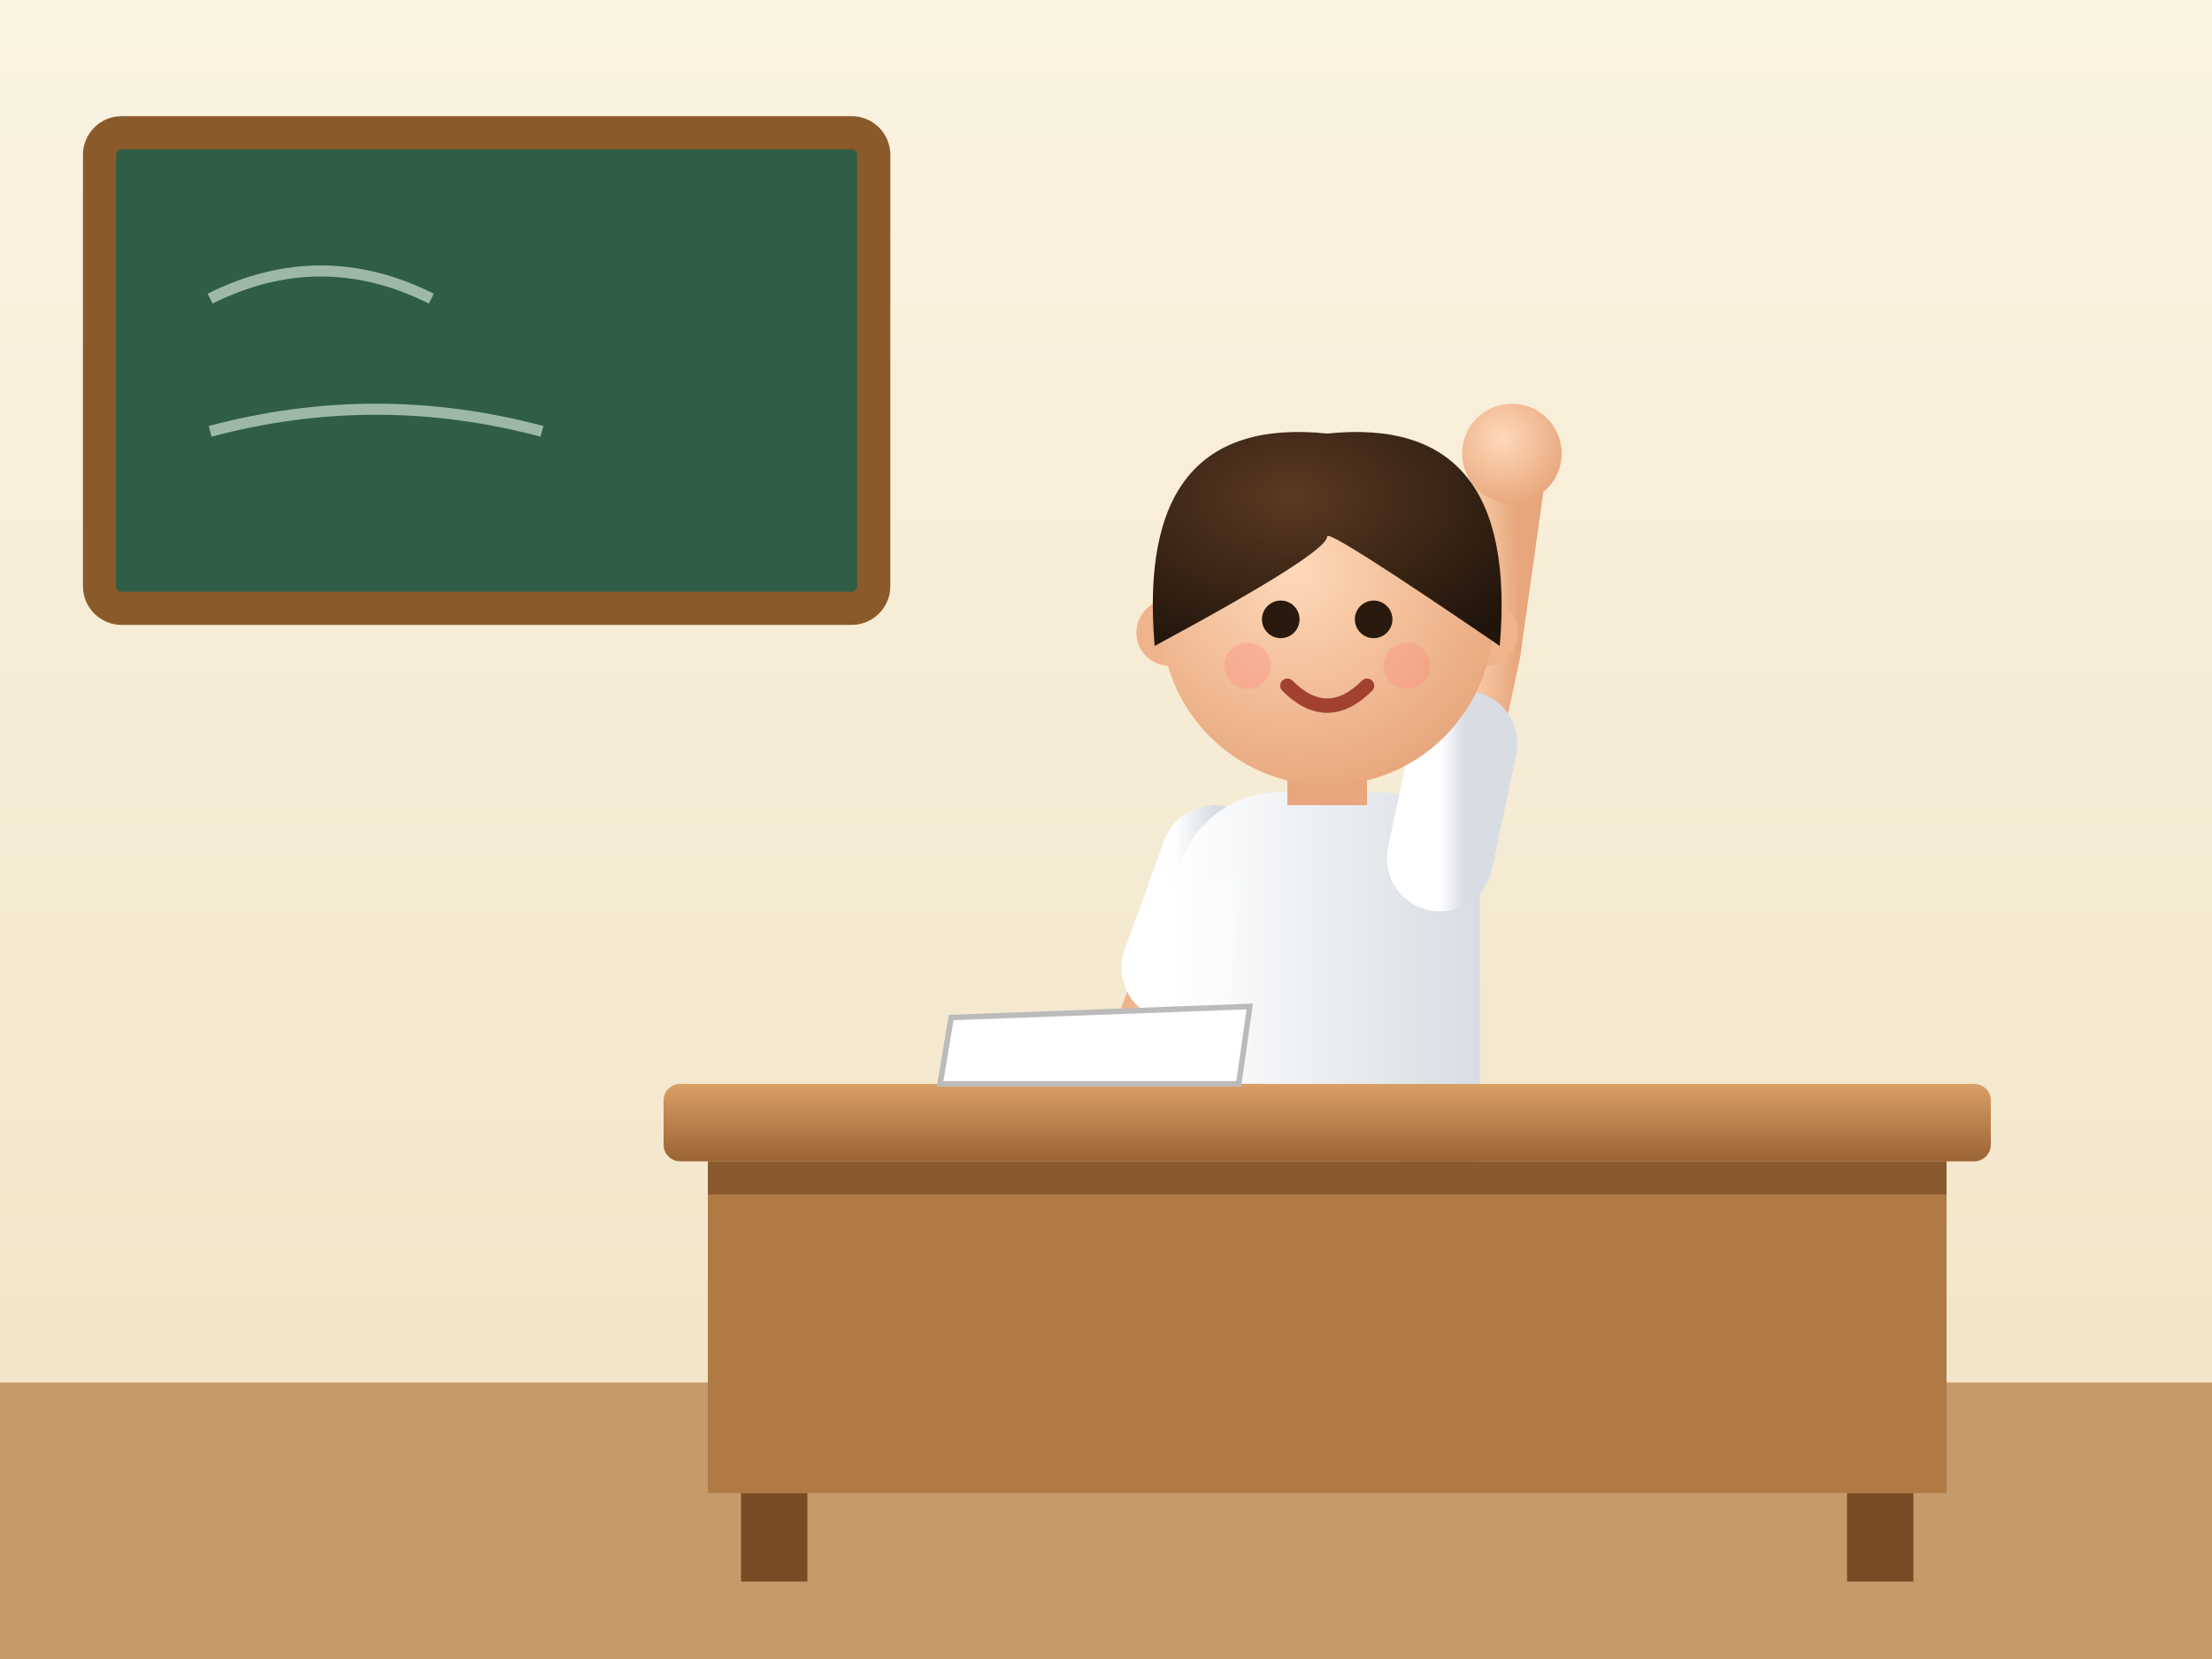
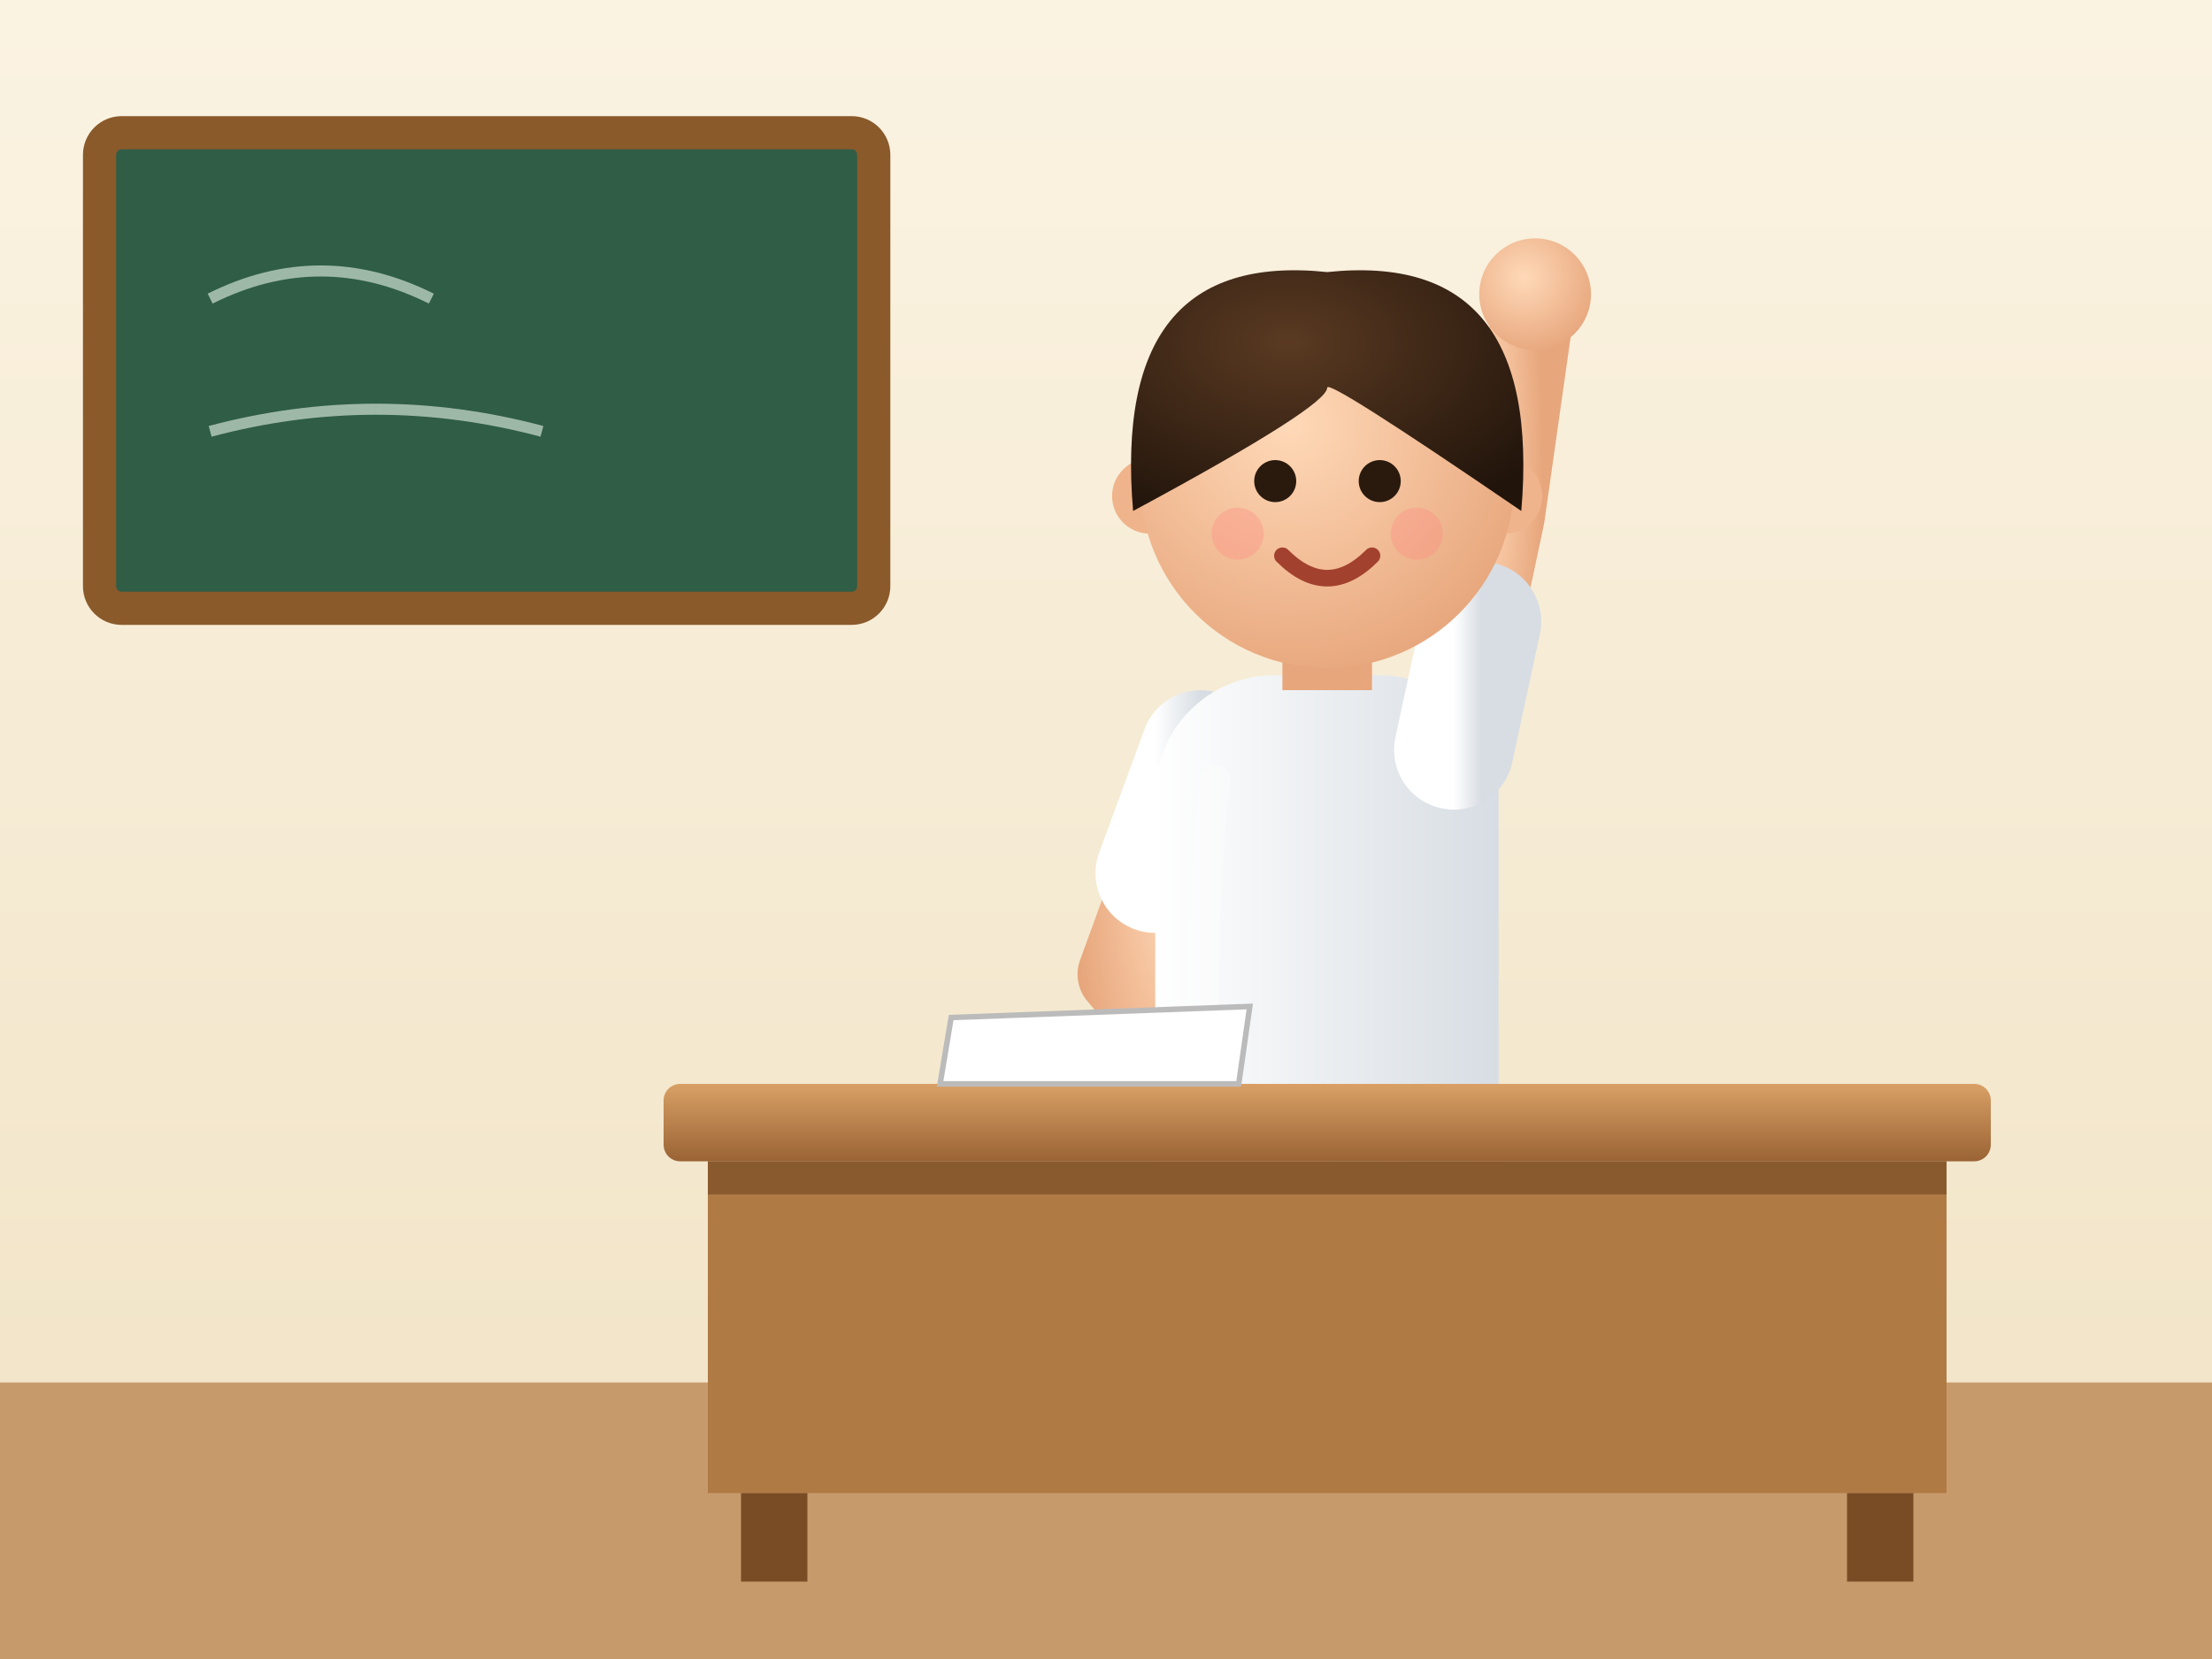
<svg xmlns="http://www.w3.org/2000/svg" viewBox="0 0 400 300">
  <defs>
    <linearGradient id="raise-your-hand-bg" x1="0" y1="0" x2="0" y2="1">
      <stop offset="0" stop-color="#fbf3e2" />
      <stop offset="1" stop-color="#f0e2c4" />
    </linearGradient>
    <linearGradient id="raise-your-hand-desk" x1="0" y1="0" x2="0" y2="1">
      <stop offset="0" stop-color="#d9a066" />
      <stop offset="1" stop-color="#9a6334" />
    </linearGradient>
    <linearGradient id="raise-your-hand-shirt" x1="0" y1="0" x2="1" y2="0">
      <stop offset="0" stop-color="#ffffff" />
      <stop offset="1" stop-color="#d7dde3" />
    </linearGradient>
    <linearGradient id="raise-your-hand-pants" x1="0" y1="0" x2="1" y2="0">
      <stop offset="0" stop-color="#3f6fb5" />
      <stop offset="1" stop-color="#23477f" />
    </linearGradient>
    <radialGradient id="raise-your-hand-skin" cx=".4" cy=".35" r=".7">
      <stop offset="0" stop-color="#ffd9b8" />
      <stop offset="1" stop-color="#e7a67c" />
    </radialGradient>
    <radialGradient id="raise-your-hand-hair" cx=".4" cy=".3" r=".8">
      <stop offset="0" stop-color="#5a3a22" />
      <stop offset="1" stop-color="#21140b" />
    </radialGradient>
  </defs>
  <rect width="400" height="300" fill="url(#raise-your-hand-bg)" />
  <rect x="18" y="24" width="140" height="86" rx="4" fill="#2f5d46" stroke="#8a5a2b" stroke-width="6" />
  <path d="M38 54 q20 -10 40 0 M38 78 q30 -8 60 0" stroke="#e8f5e9" stroke-width="2" fill="none" opacity=".6" />
  <rect y="250" width="400" height="50" fill="#c79a6b" />
-   <path d="M219.6 155.2 L206.5 191.3 L229.6 218.9" stroke="url(#raise-your-hand-skin)" stroke-width="13.2" fill="none" stroke-linecap="round" stroke-linejoin="round" />
-   <path d="M219.6 155.2 L212.4 175.0" stroke="url(#raise-your-hand-shirt)" stroke-width="19.2" fill="none" stroke-linecap="round" />
-   <circle cx="229.6" cy="218.9" r="9.0" fill="url(#raise-your-hand-skin)" />
-   <path d="M228.0 232.0 L228.0 280.0 L228.0 328.0" stroke="url(#raise-your-hand-pants)" stroke-width="21.6" fill="none" stroke-linecap="round" stroke-linejoin="round" />
-   <ellipse cx="219.6" cy="331.6" rx="16.8" ry="8.4" fill="#222" transform="rotate(0.0 228.0 328.0)" />
-   <ellipse cx="222.0" cy="328.0" rx="9.6" ry="3.0" fill="#fff" opacity=".25" transform="rotate(0.0 228.0 328.0)" />
-   <g transform="rotate(0.0 240.0 232.0)">
-     <rect x="212.4" y="143.2" width="55.2" height="98.4" rx="19.2" fill="url(#raise-your-hand-shirt)" />
-     <path d="M222.0 160.0 Q218.4 190.0 222.0 232.0" stroke="#fff" stroke-width="4.8" opacity=".25" fill="none" stroke-linecap="round" />
+   <path d="M217.1 135.6 L202.3 176.2 L228.3 207.2" stroke="url(#raise-your-hand-skin)" stroke-width="14.9" fill="none" stroke-linecap="round" stroke-linejoin="round" />
+   <path d="M217.1 135.6 L208.9 157.9" stroke="url(#raise-your-hand-shirt)" stroke-width="21.6" fill="none" stroke-linecap="round" />
+   <circle cx="228.3" cy="207.2" r="10.1" fill="url(#raise-your-hand-skin)" />
+   <path d="M226.5 222.0 L226.5 276.0 L226.5 330.0" stroke="url(#raise-your-hand-pants)" stroke-width="24.3" fill="none" stroke-linecap="round" stroke-linejoin="round" />
+   <ellipse cx="217.1" cy="334.1" rx="18.9" ry="9.5" fill="#222" transform="rotate(0.0 226.5 330.0)" />
+   <ellipse cx="219.8" cy="330.0" rx="10.8" ry="3.4" fill="#fff" opacity=".25" transform="rotate(0.0 226.5 330.0)" />
+   <g transform="rotate(0.0 240.0 222.0)">
+     <rect x="208.9" y="122.1" width="62.1" height="110.7" rx="21.6" fill="url(#raise-your-hand-shirt)" />
+     <path d="M219.8 141.0 Q215.7 174.8 219.8 222.0" stroke="#fff" stroke-width="5.4" opacity=".25" fill="none" stroke-linecap="round" />
  </g>
-   <path d="M252.0 232.0 L252.0 280.0 L252.0 328.0" stroke="url(#raise-your-hand-pants)" stroke-width="21.6" fill="none" stroke-linecap="round" stroke-linejoin="round" />
-   <ellipse cx="260.4" cy="331.6" rx="16.8" ry="8.4" fill="#333" transform="rotate(0.0 252.0 328.0)" />
-   <ellipse cx="258.0" cy="328.0" rx="9.6" ry="3.0" fill="#fff" opacity=".25" transform="rotate(0.0 252.0 328.0)" />
-   <path d="M260.4 155.2 L268.4 117.6 L273.4 82.0" stroke="url(#raise-your-hand-skin)" stroke-width="13.2" fill="none" stroke-linecap="round" stroke-linejoin="round" />
-   <path d="M260.4 155.2 L264.8 134.5" stroke="url(#raise-your-hand-shirt)" stroke-width="19.2" fill="none" stroke-linecap="round" />
-   <circle cx="273.4" cy="82.0" r="9.0" fill="url(#raise-your-hand-skin)" />
-   <g transform="rotate(0 240.0 112.0)">
-     <rect x="232.8" y="131.2" width="14.4" height="14.4" fill="#e7a67c" />
-     <circle cx="211.5" cy="114.4" r="6.0" fill="#efb48c" />
-     <circle cx="268.5" cy="114.4" r="6.0" fill="#efb48c" />
-     <circle cx="240.0" cy="112.0" r="30.0" fill="url(#raise-your-hand-skin)" />
-     <path d="M208.8 116.8 Q205.2 74.8 240.0 78.4 Q274.8 74.8 271.2 116.8 Q240.0 95.5 240.0 97.0 Q240.0 100.0 208.8 116.8Z" fill="url(#raise-your-hand-hair)" />
-     <circle cx="231.6" cy="112.0" r="3.4" fill="#2a1a0e" />
-     <circle cx="248.4" cy="112.0" r="3.4" fill="#2a1a0e" />
-     <path d="M232.8 124.0 q7.2 7.2 14.4 0" stroke="#a2412e" stroke-width="2.6" fill="none" stroke-linecap="round" />
-     <circle cx="225.6" cy="120.4" r="4.2" fill="#ff8a80" opacity=".35" />
-     <circle cx="254.4" cy="120.4" r="4.2" fill="#ff8a80" opacity=".35" />
+   <path d="M253.5 222.0 L253.5 276.0 L253.5 330.0" stroke="url(#raise-your-hand-pants)" stroke-width="24.3" fill="none" stroke-linecap="round" stroke-linejoin="round" />
+   <ellipse cx="262.9" cy="334.1" rx="18.9" ry="9.5" fill="#333" transform="rotate(0.0 253.5 330.0)" />
+   <ellipse cx="260.2" cy="330.0" rx="10.8" ry="3.4" fill="#fff" opacity=".25" transform="rotate(0.0 253.5 330.0)" />
+   <path d="M262.9 135.6 L271.9 93.3 L277.6 53.2" stroke="url(#raise-your-hand-skin)" stroke-width="14.9" fill="none" stroke-linecap="round" stroke-linejoin="round" />
+   <path d="M262.9 135.6 L267.9 112.4" stroke="url(#raise-your-hand-shirt)" stroke-width="21.6" fill="none" stroke-linecap="round" />
+   <circle cx="277.6" cy="53.2" r="10.1" fill="url(#raise-your-hand-skin)" />
+   <g transform="rotate(0 240.0 87.0)">
+     <rect x="231.9" y="108.6" width="16.2" height="16.2" fill="#e7a67c" />
+     <circle cx="207.9" cy="89.7" r="6.8" fill="#efb48c" />
+     <circle cx="272.1" cy="89.7" r="6.8" fill="#efb48c" />
+     <circle cx="240.0" cy="87.0" r="33.8" fill="url(#raise-your-hand-skin)" />
+     <path d="M204.9 92.4 Q200.9 45.1 240.0 49.2 Q279.1 45.1 275.1 92.4 Q240.0 68.4 240.0 70.1 Q240.0 73.5 204.9 92.4Z" fill="url(#raise-your-hand-hair)" />
+     <circle cx="230.6" cy="87.0" r="3.8" fill="#2a1a0e" />
+     <circle cx="249.5" cy="87.0" r="3.8" fill="#2a1a0e" />
+     <path d="M231.9 100.5 q8.1 8.1 16.2 0" stroke="#a2412e" stroke-width="3.0" fill="none" stroke-linecap="round" />
+     <circle cx="223.8" cy="96.5" r="4.7" fill="#ff8a80" opacity=".35" />
+     <circle cx="256.2" cy="96.5" r="4.7" fill="#ff8a80" opacity=".35" />
  </g>
  <rect x="120" y="196" width="240" height="14" rx="3" fill="url(#raise-your-hand-desk)" />
  <rect x="128" y="210" width="224" height="60" fill="#b07a45" />
  <rect x="128" y="210" width="224" height="6" fill="#8a5a2f" />
  <rect x="134" y="270" width="12" height="16" fill="#7a4c26" />
  <rect x="334" y="270" width="12" height="16" fill="#7a4c26" />
  <path d="M170 196 L172 184 L226 182 L224 196Z" fill="#fff" stroke="#bbb" />
</svg>
